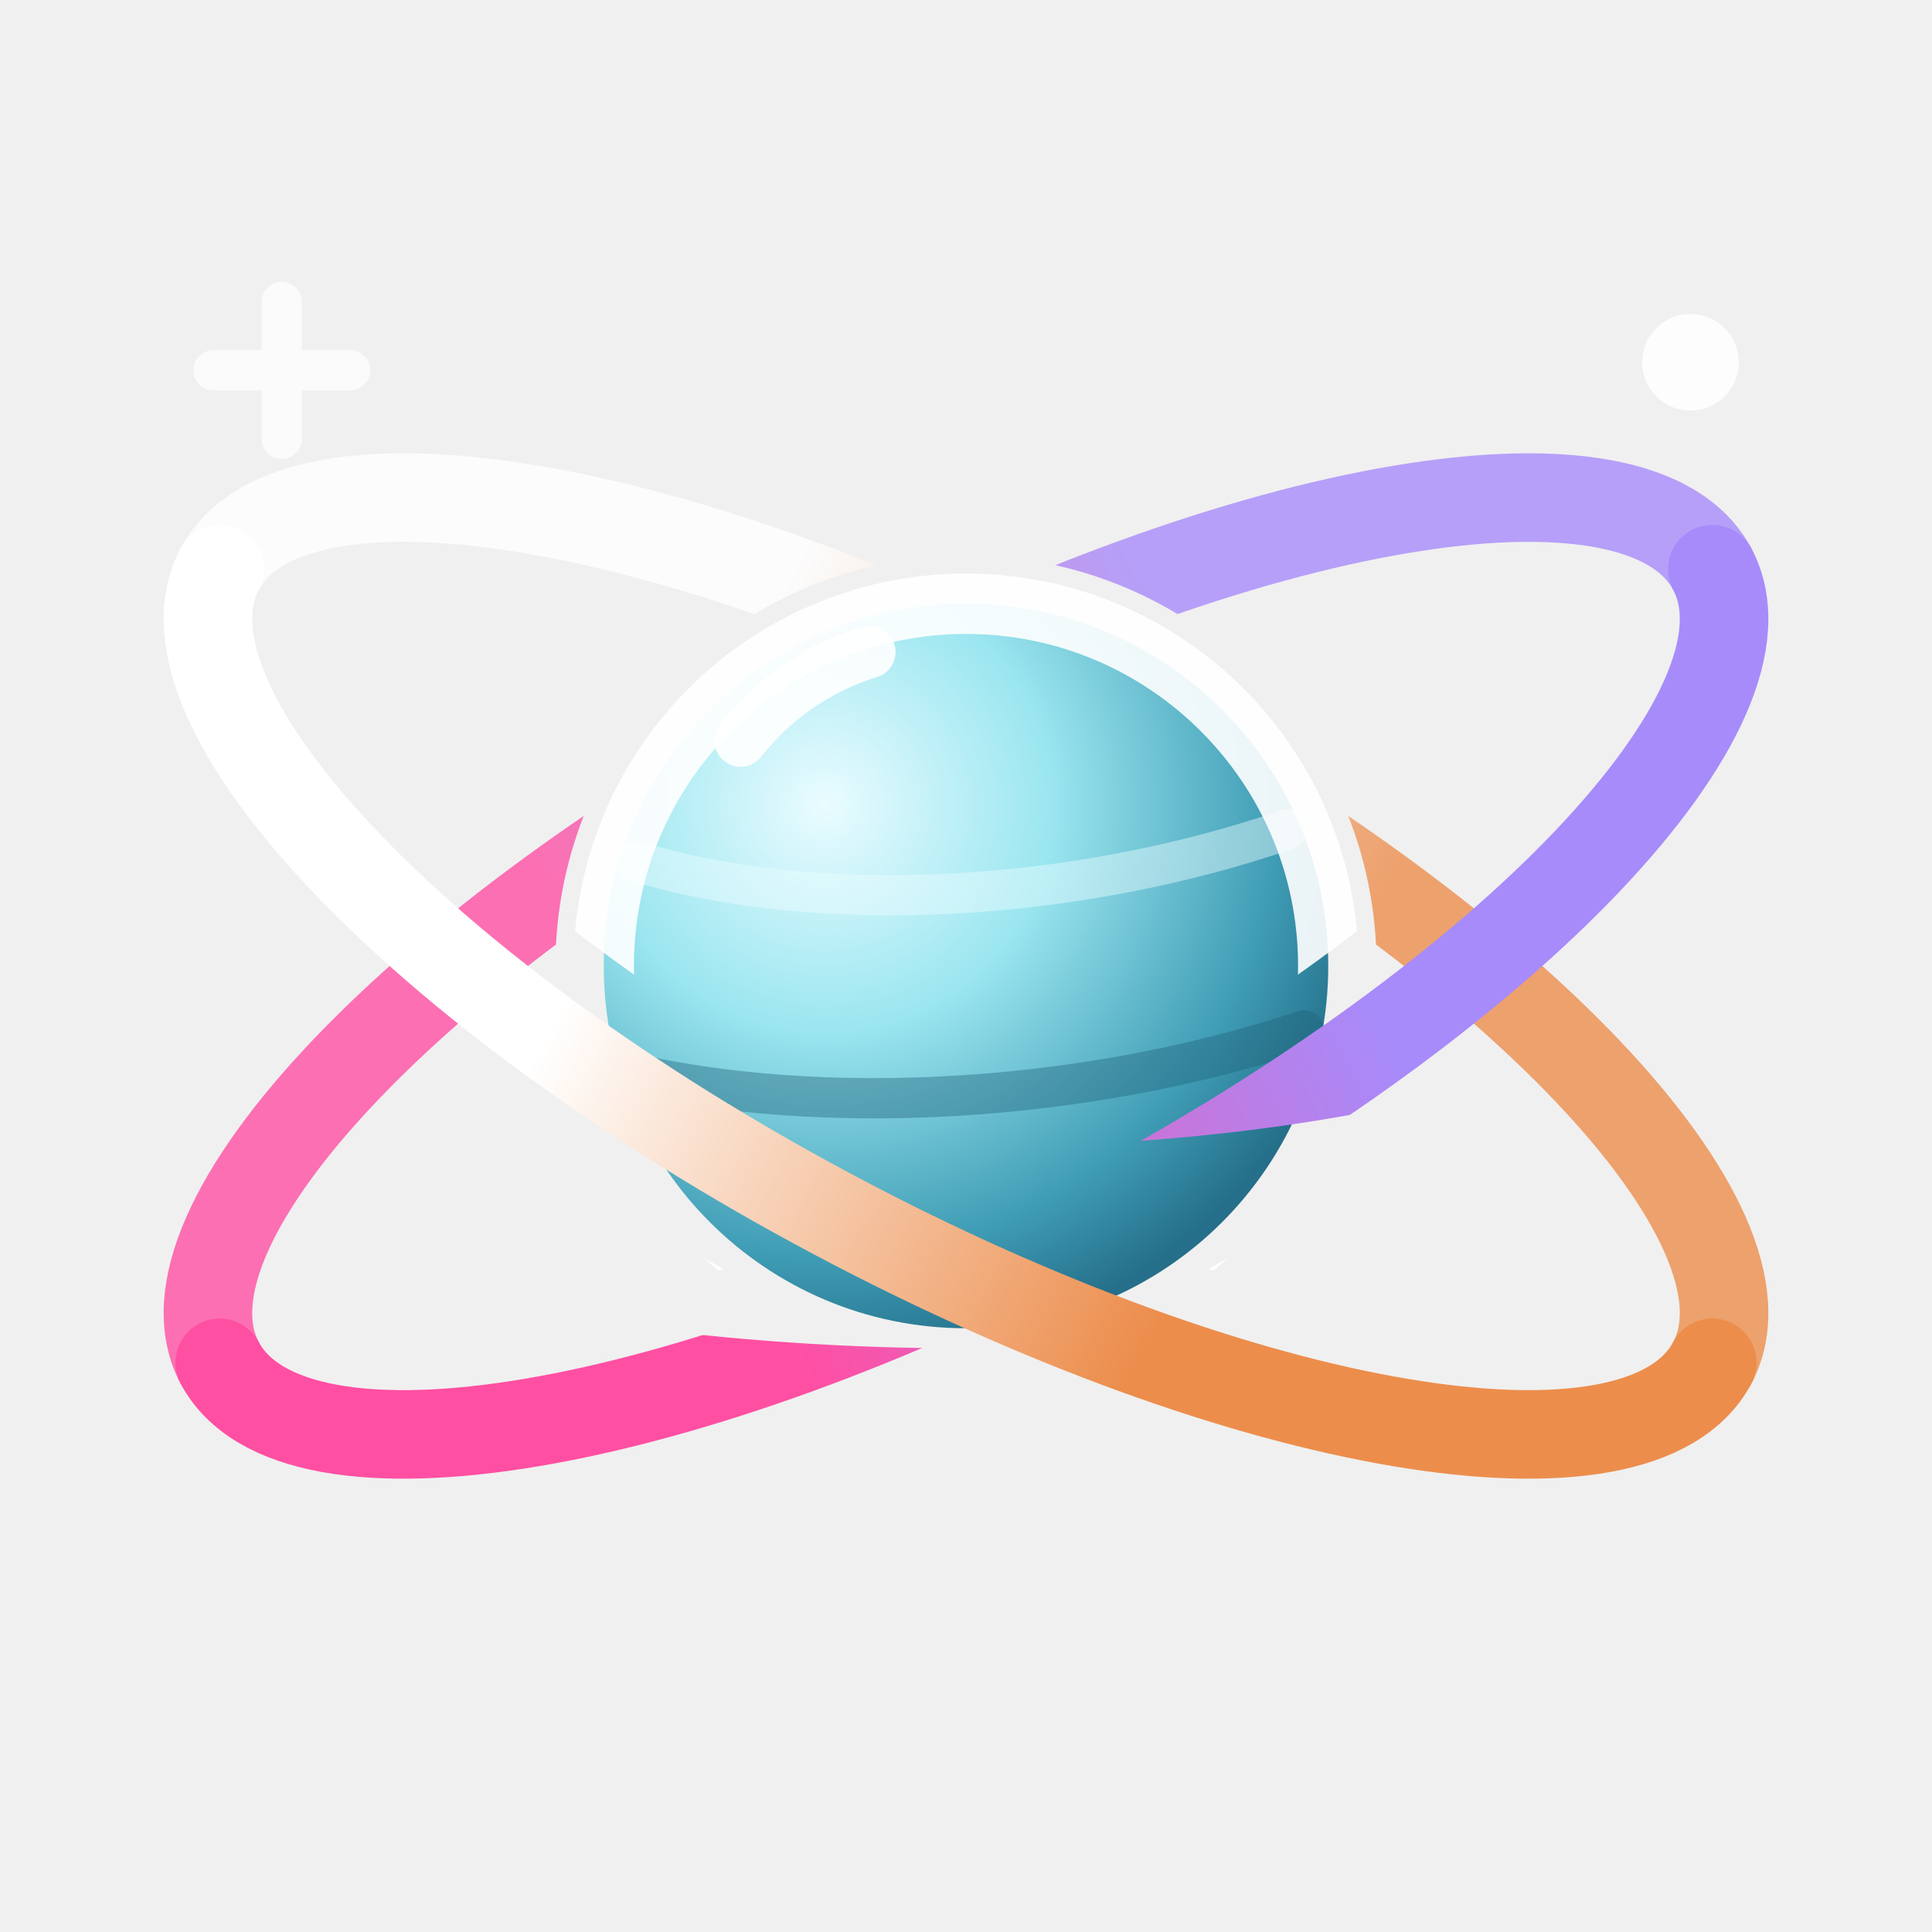
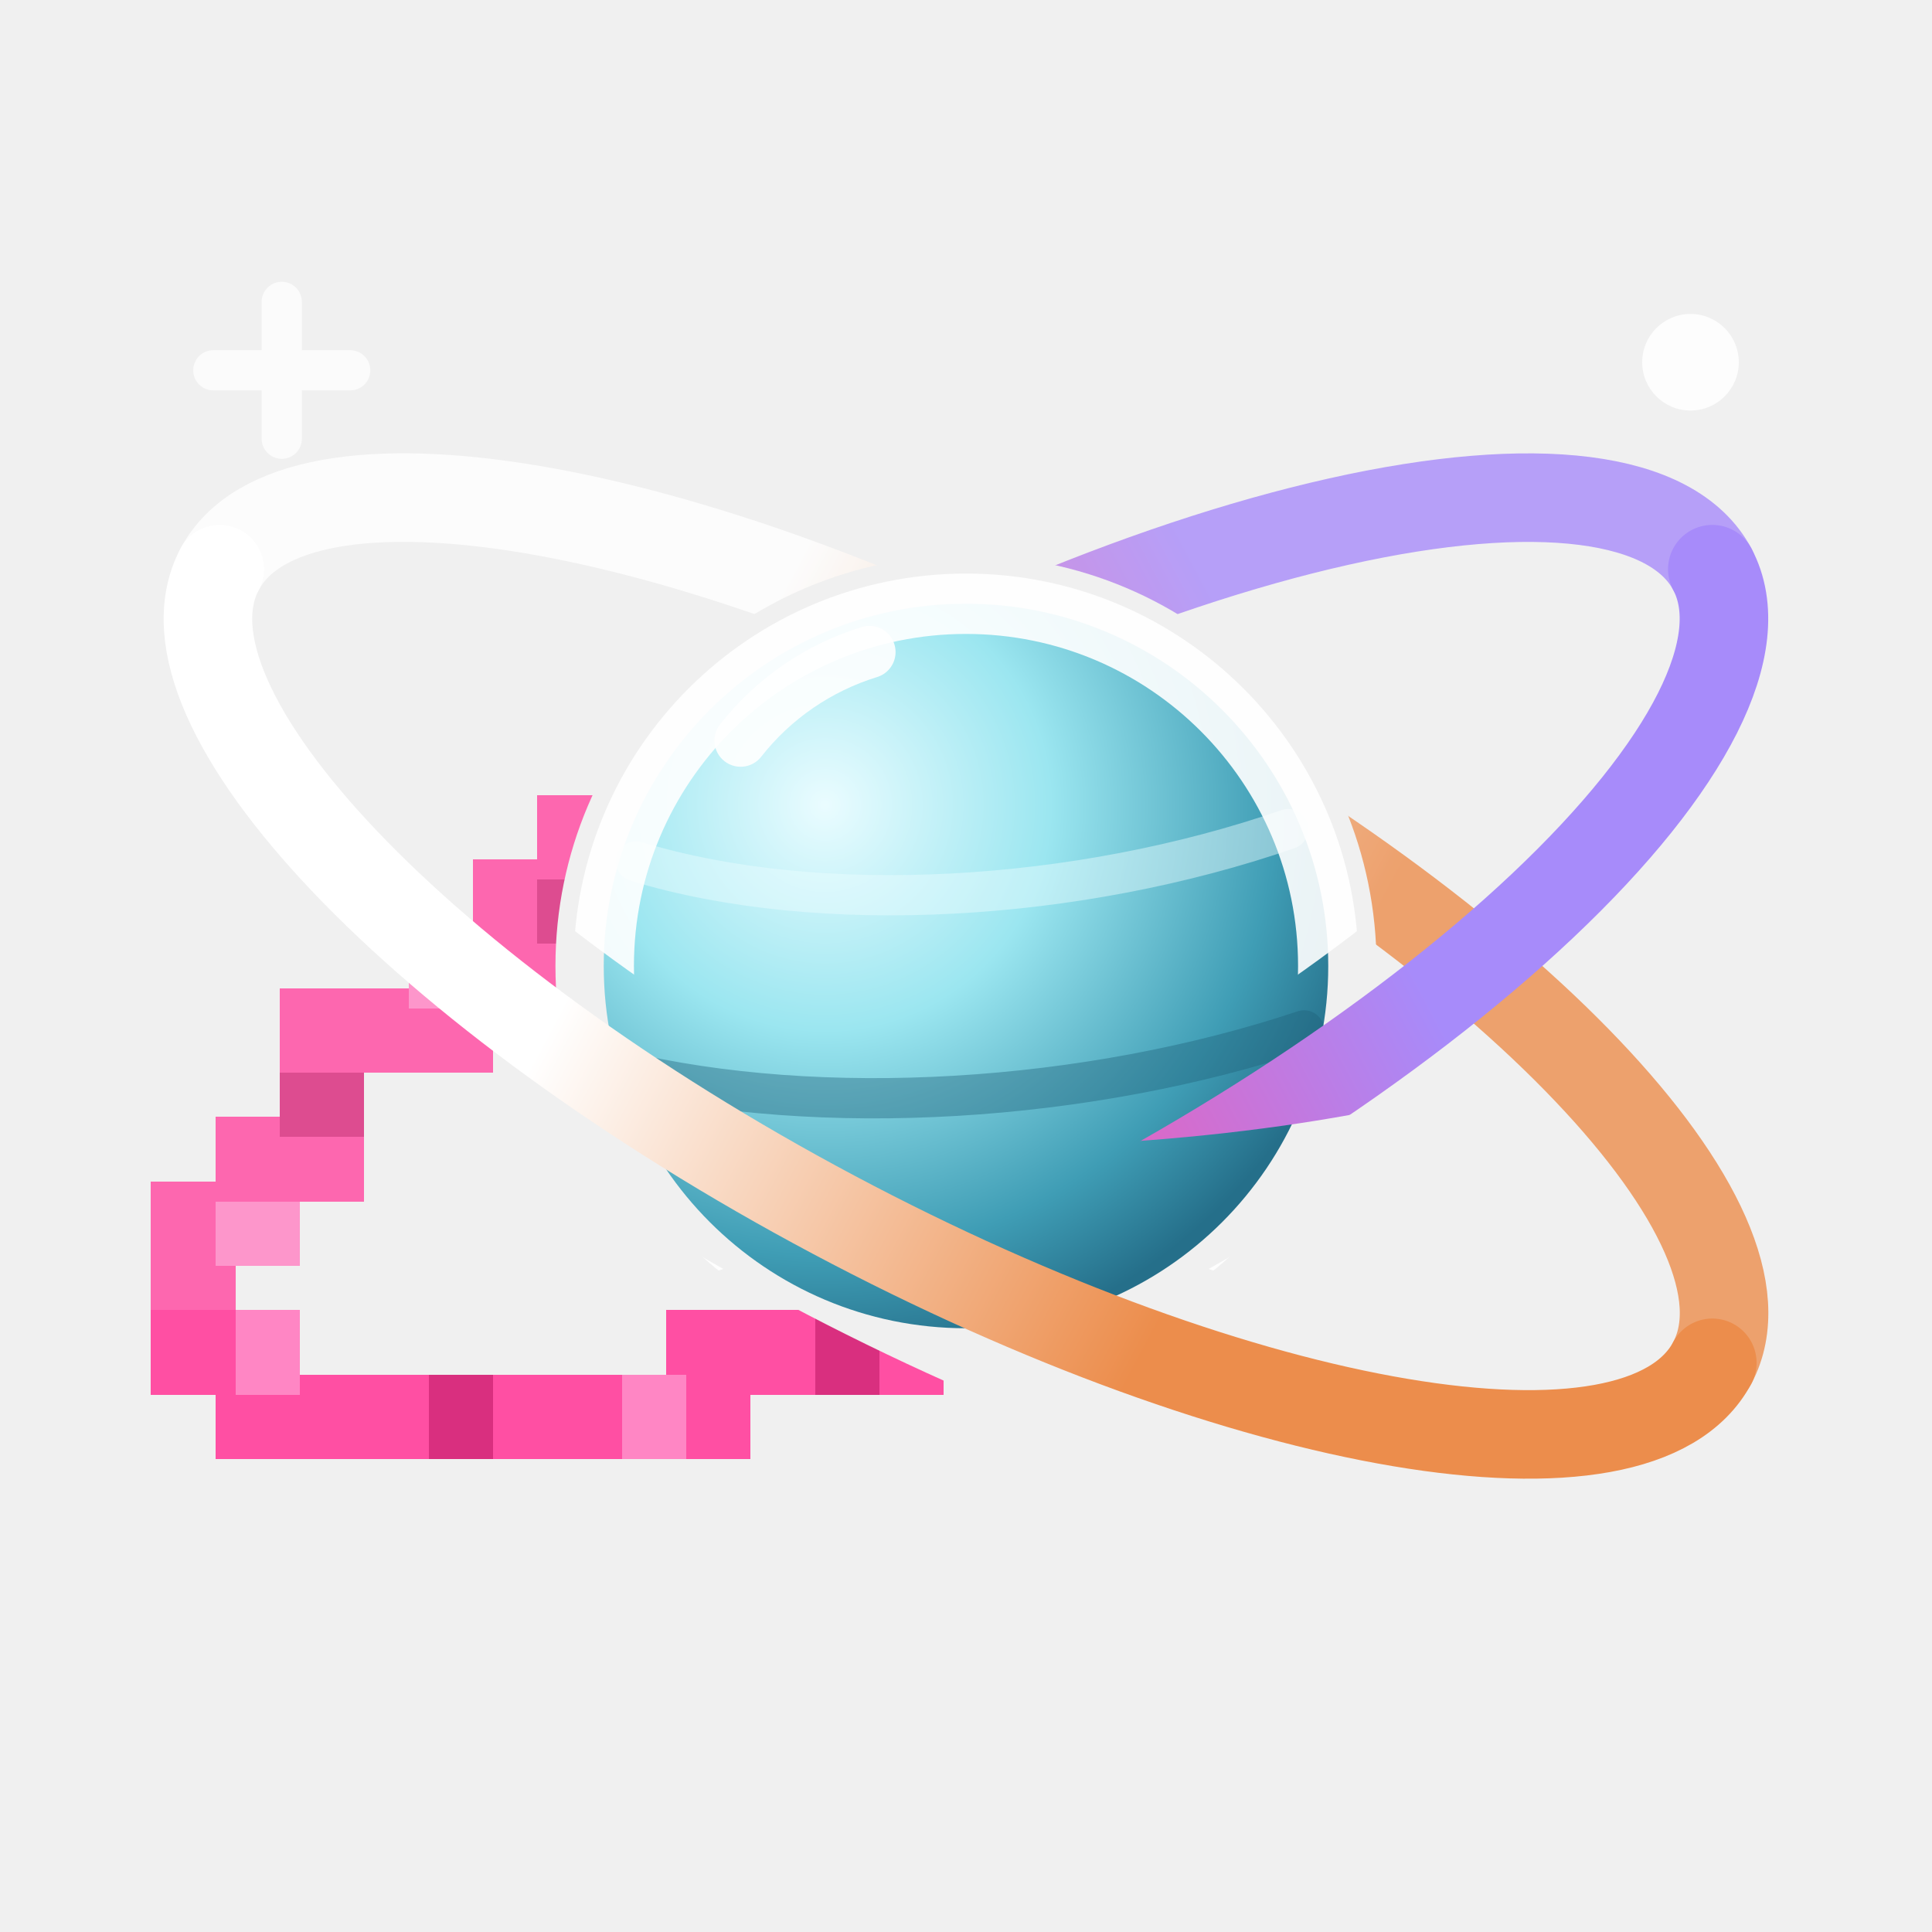
<svg xmlns="http://www.w3.org/2000/svg" viewBox="-24 -24 48 48" fill="none" stroke-width="2.2" stroke-linecap="round" stroke-linejoin="round">
  <defs>
    <radialGradient id="pgPlanet" cx="-3.5" cy="-4" r="14" gradientUnits="userSpaceOnUse">
      <stop offset="0" stop-color="#eafcff" />
      <stop offset=".4" stop-color="#9be6f0" />
      <stop offset=".8" stop-color="#3f9db5" />
      <stop offset="1" stop-color="#256f8a" />
    </radialGradient>
    <linearGradient id="pgRingA" x1="-21" y1="0" x2="21" y2="0" gradientUnits="userSpaceOnUse">
      <stop offset=".3" stop-color="#ffffff" />
      <stop offset=".7" stop-color="#ec8d4c" />
    </linearGradient>
-     <linearGradient id="pgRingB" x1="-21" y1="0" x2="21" y2="0" gradientUnits="userSpaceOnUse">
-       <stop offset=".3" stop-color="#ff4fa3" />
-       <stop offset=".7" stop-color="#a78bfa" />
+     <linearGradient id="pgRingB" x1="-4" y1="0" x2="21" y2="0" gradientUnits="userSpaceOnUse">
+       <stop offset="0" stop-color="#ff4fa3" />
+       <stop offset=".55" stop-color="#a78bfa" />
    </linearGradient>
    <mask id="pgBack" maskUnits="userSpaceOnUse" x="-24" y="-24" width="48" height="48">
      <rect x="-24" y="-24" width="48" height="48" fill="#fff" />
      <circle r="10.2" fill="#000" />
    </mask>
    <mask id="pgGapA" maskUnits="userSpaceOnUse" x="-24" y="-24" width="48" height="48">
      <rect x="-24" y="-24" width="48" height="48" fill="#fff" />
      <path d="M21 0A21 7 0 0 1 -21 0" transform="rotate(28)" stroke="#000" stroke-width="5" />
    </mask>
    <mask id="pgGapP" maskUnits="userSpaceOnUse" x="-24" y="-24" width="48" height="48">
      <rect x="-24" y="-24" width="48" height="48" fill="#fff" />
      <path d="M21 0A21 7 0 0 1 -21 0" transform="rotate(28)" stroke="#000" stroke-width="5" />
      <path d="M21 0A21 7 0 0 1 -21 0" transform="rotate(-28)" stroke="#000" stroke-width="5" />
    </mask>
  </defs>
  <g mask="url(#pgBack)">
    <path d="M-21 0A21 7 0 0 1 21 0" transform="rotate(28)" stroke="url(#pgRingA)" opacity=".8" />
-     <path d="M-21 0A21 7 0 0 1 21 0" transform="rotate(-28)" stroke="url(#pgRingB)" opacity=".8" />
+     <path d="M-4 -6.872A21 7 0 0 1 21 0" transform="rotate(-28)" stroke="url(#pgRingB)" opacity=".8" />
  </g>
+   <g mask="url(#pgBack)" opacity=".85" shape-rendering="crispEdges">
+     <rect x="-20.25" y="8.55" width="2.1" height="2.1" fill="#ff4fa3" />
+     <rect x="-20.25" y="6.95" width="2.1" height="2.1" fill="#ff4fa3" />
+     <rect x="-20.25" y="5.35" width="2.1" height="2.1" fill="#ff4fa3" />
+     <rect x="-18.65" y="5.35" width="2.1" height="2.1" fill="#ff86c4" />
+     <rect x="-18.65" y="3.75" width="2.1" height="2.1" fill="#ff4fa3" />
+     <rect x="-17.05" y="3.75" width="2.1" height="2.1" fill="#ff4fa3" />
+     <rect x="-17.05" y="2.15" width="2.1" height="2.1" fill="#d92f7f" />
+     <rect x="-17.05" y="0.55" width="2.1" height="2.1" fill="#ff4fa3" />
+     <rect x="-15.45" y="0.55" width="2.1" height="2.1" fill="#ff4fa3" />
+     <rect x="-13.85" y="0.55" width="2.1" height="2.1" fill="#ff4fa3" />
+     <rect x="-13.85" y="-1.05" width="2.1" height="2.1" fill="#ff86c4" />
+     <rect x="-12.25" y="-1.05" width="2.1" height="2.1" fill="#ff4fa3" />
+     <rect x="-12.25" y="-2.65" width="2.1" height="2.1" fill="#ff4fa3" />
+     <rect x="-10.65" y="-2.65" width="2.1" height="2.1" fill="#d92f7f" />
+     <rect x="-10.65" y="-4.25" width="2.1" height="2.1" fill="#ff4fa3" />
+     <rect x="-9.05" y="-4.25" width="2.1" height="2.1" fill="#ff4fa3" />
+     <rect x="-7.45" y="-4.25" width="2.1" height="2.1" fill="#ff4fa3" />
+     <rect x="-7.45" y="-5.85" width="2.1" height="2.1" fill="#ff86c4" />
+   </g>
+   <g mask="url(#pgBack)" />
  <circle r="9" fill="url(#pgPlanet)" />
  <path d="M-8.2 -2.6c4.6 1.4 11 1 16.2-.8" stroke="#eafcff" stroke-width="1" opacity=".45" />
  <path d="M-8.6 2.6c5 1.2 11.6.8 17-1" stroke="#1d5f78" stroke-width="1" opacity=".4" />
  <circle r="9" stroke="#fff" stroke-width="1.5" opacity=".9" mask="url(#pgGapP)" />
-   <path d="M21 0A21 7 0 0 1 -21 0" transform="rotate(-28)" stroke="url(#pgRingB)" mask="url(#pgGapA)" />
+   <path d="M21 0A21 7 0 0 1 -4 6.872" transform="rotate(-28)" stroke="url(#pgRingB)" mask="url(#pgGapA)" />
+   <g mask="url(#pgGapA)" shape-rendering="crispEdges">
+     <rect x="-1.05" y="6.95" width="2.1" height="2.1" fill="#ff86c4" />
+     <rect x="-2.65" y="6.95" width="2.1" height="2.1" fill="#ff4fa3" />
+     <rect x="-2.65" y="8.55" width="2.1" height="2.1" fill="#ff4fa3" />
+     <rect x="-4.25" y="8.55" width="2.1" height="2.1" fill="#d92f7f" />
+     <rect x="-5.85" y="8.55" width="2.1" height="2.1" fill="#ff4fa3" />
+     <rect x="-7.45" y="8.55" width="2.1" height="2.1" fill="#ff4fa3" />
+     <rect x="-7.45" y="10.15" width="2.1" height="2.1" fill="#ff4fa3" />
+     <rect x="-9.05" y="10.15" width="2.1" height="2.1" fill="#ff86c4" />
+     <rect x="-10.65" y="10.15" width="2.1" height="2.1" fill="#ff4fa3" />
+     <rect x="-12.25" y="10.15" width="2.1" height="2.1" fill="#ff4fa3" />
+     <rect x="-13.85" y="10.15" width="2.1" height="2.1" fill="#d92f7f" />
+     <rect x="-15.45" y="10.15" width="2.1" height="2.1" fill="#ff4fa3" />
+     <rect x="-17.05" y="10.15" width="2.1" height="2.1" fill="#ff4fa3" />
+     <rect x="-18.65" y="10.15" width="2.1" height="2.1" fill="#ff4fa3" />
+     <rect x="-18.65" y="8.55" width="2.1" height="2.1" fill="#ff86c4" />
+     <rect x="-20.25" y="8.55" width="2.1" height="2.1" fill="#ff4fa3" />
+   </g>
  <path d="M21 0A21 7 0 0 1 -21 0" transform="rotate(28)" stroke="url(#pgRingA)" />
  <path d="M-5.6 -5.6a6.5 6.5 0 0 1 3.2 -2.2" stroke="#fff" stroke-width="1.3" opacity=".9" />
  <circle cx="18" cy="-15" r="1.2" fill="#fff" stroke="none" opacity=".85" />
  <path d="M-17 -16.5v3.4M-18.7 -14.8h3.4" stroke="#fff" stroke-width="1" opacity=".7" />
</svg>
